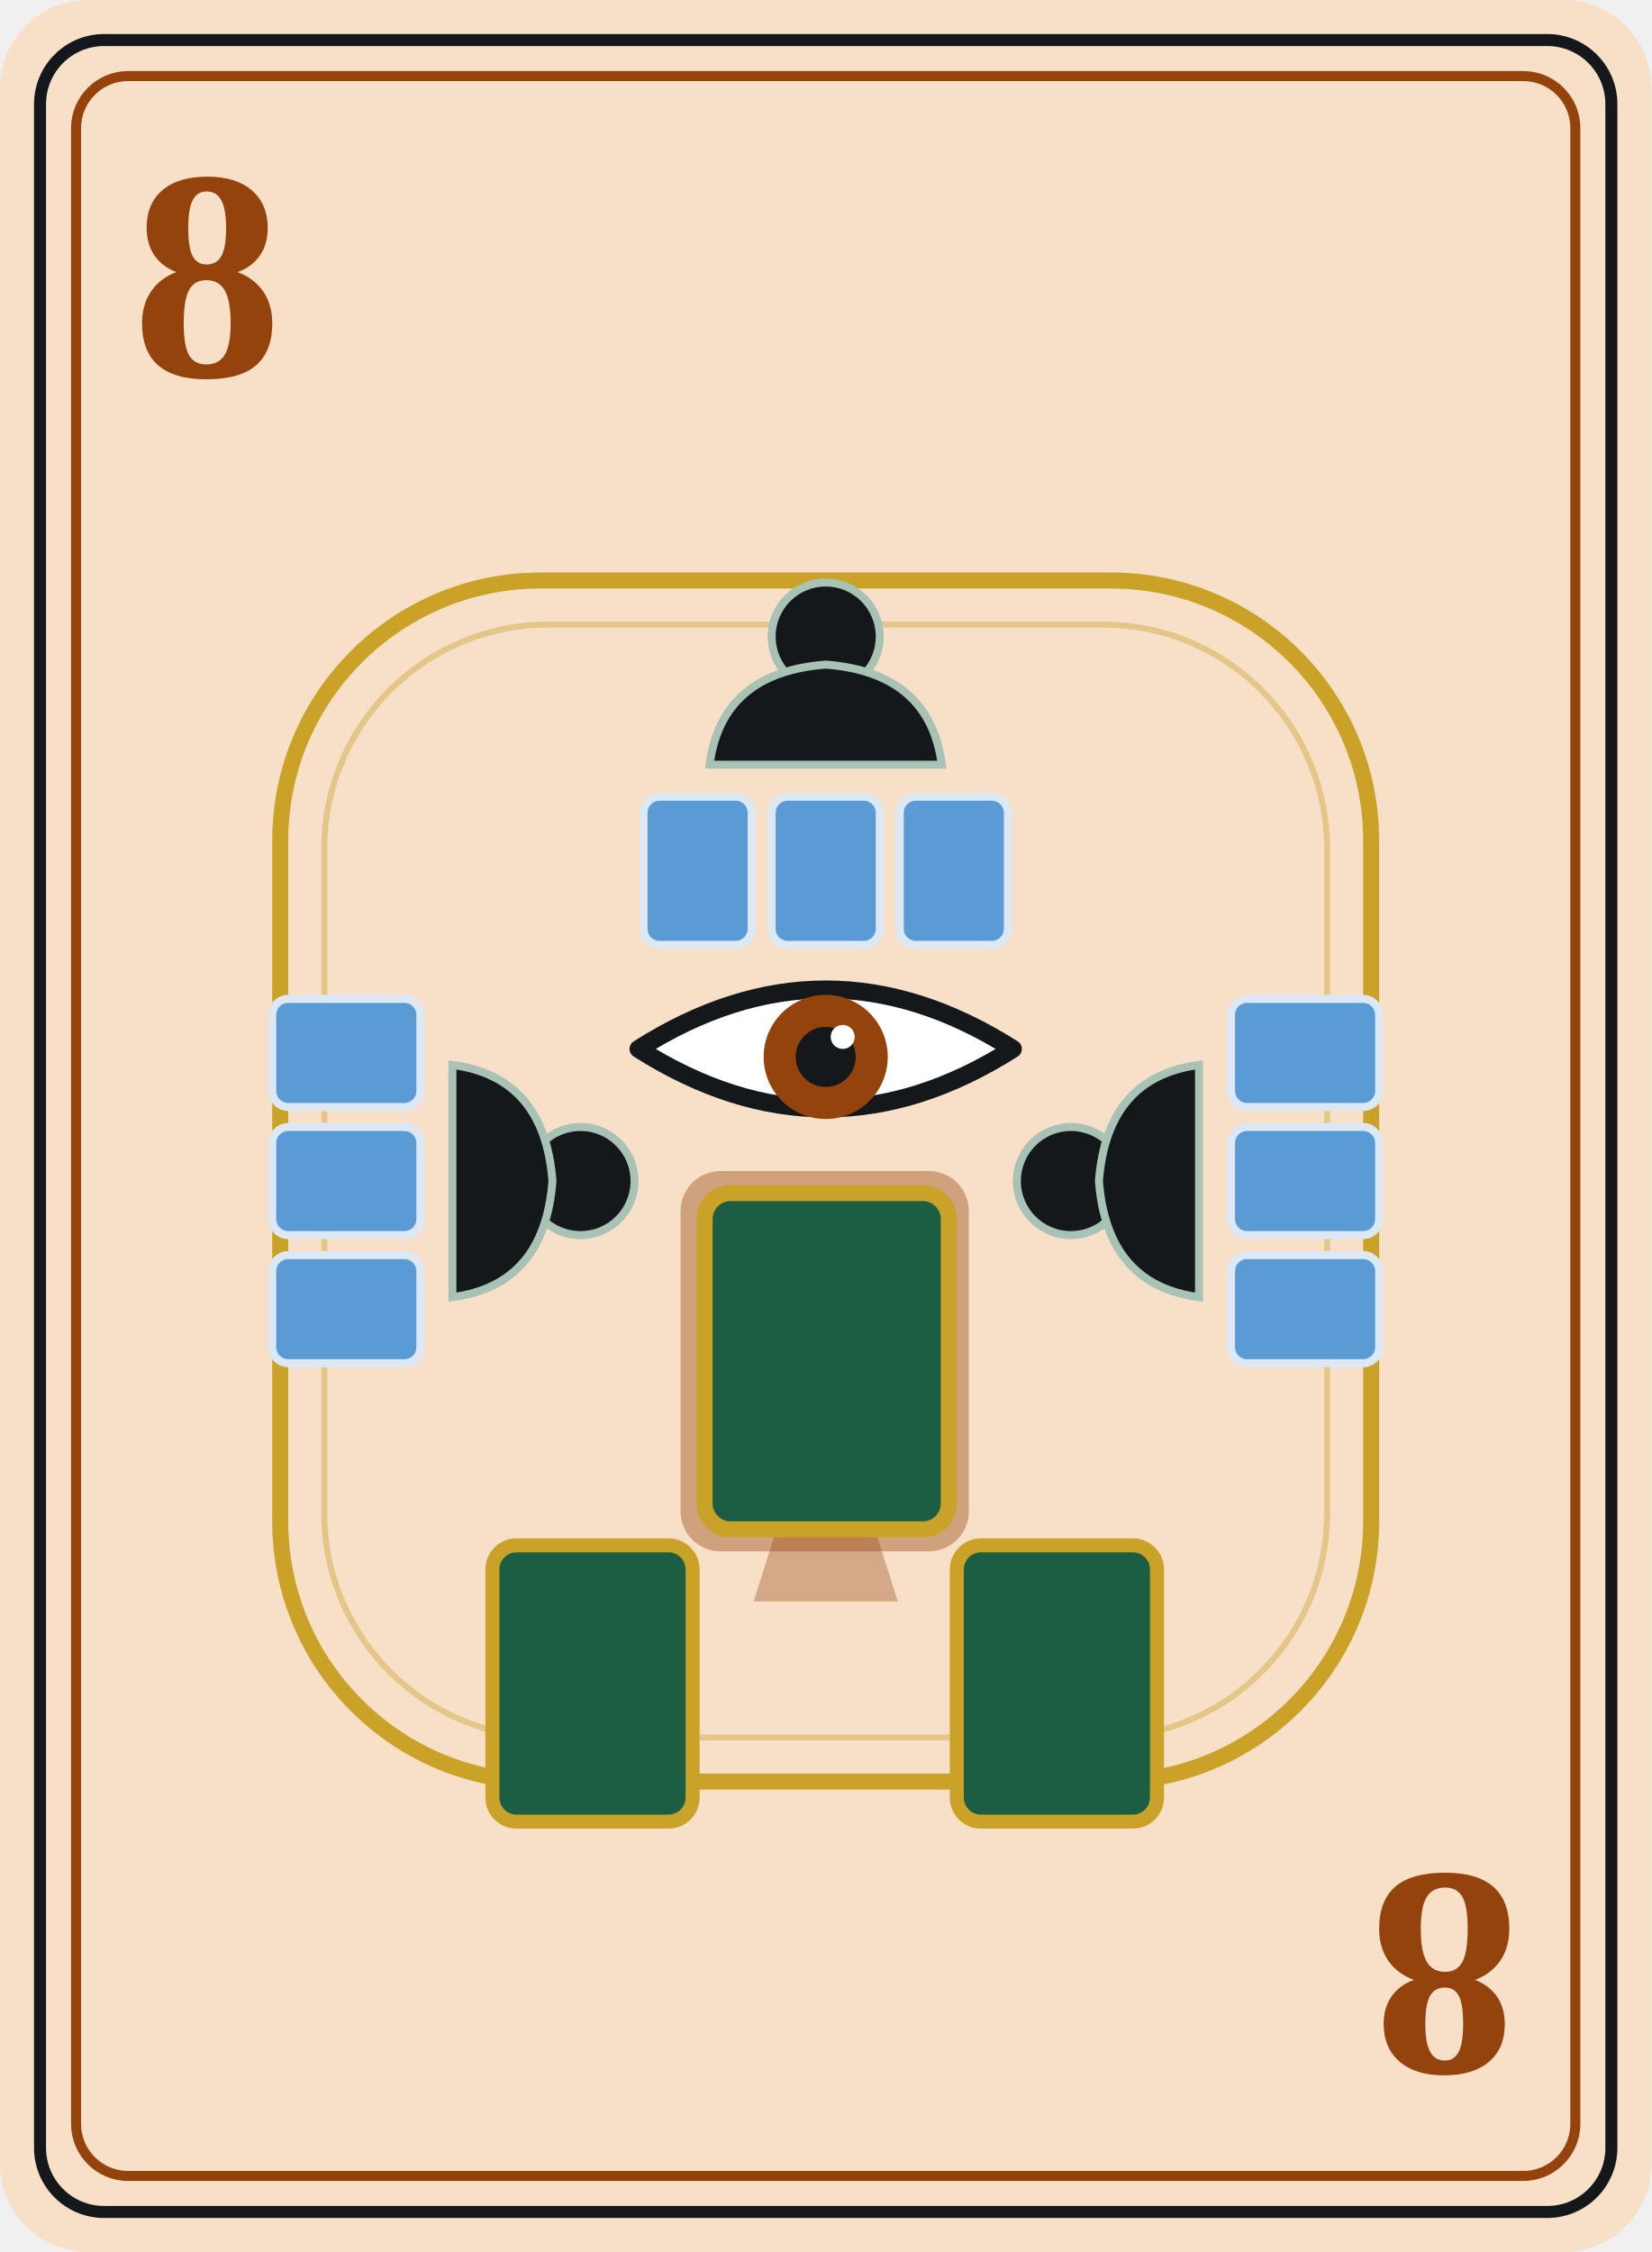
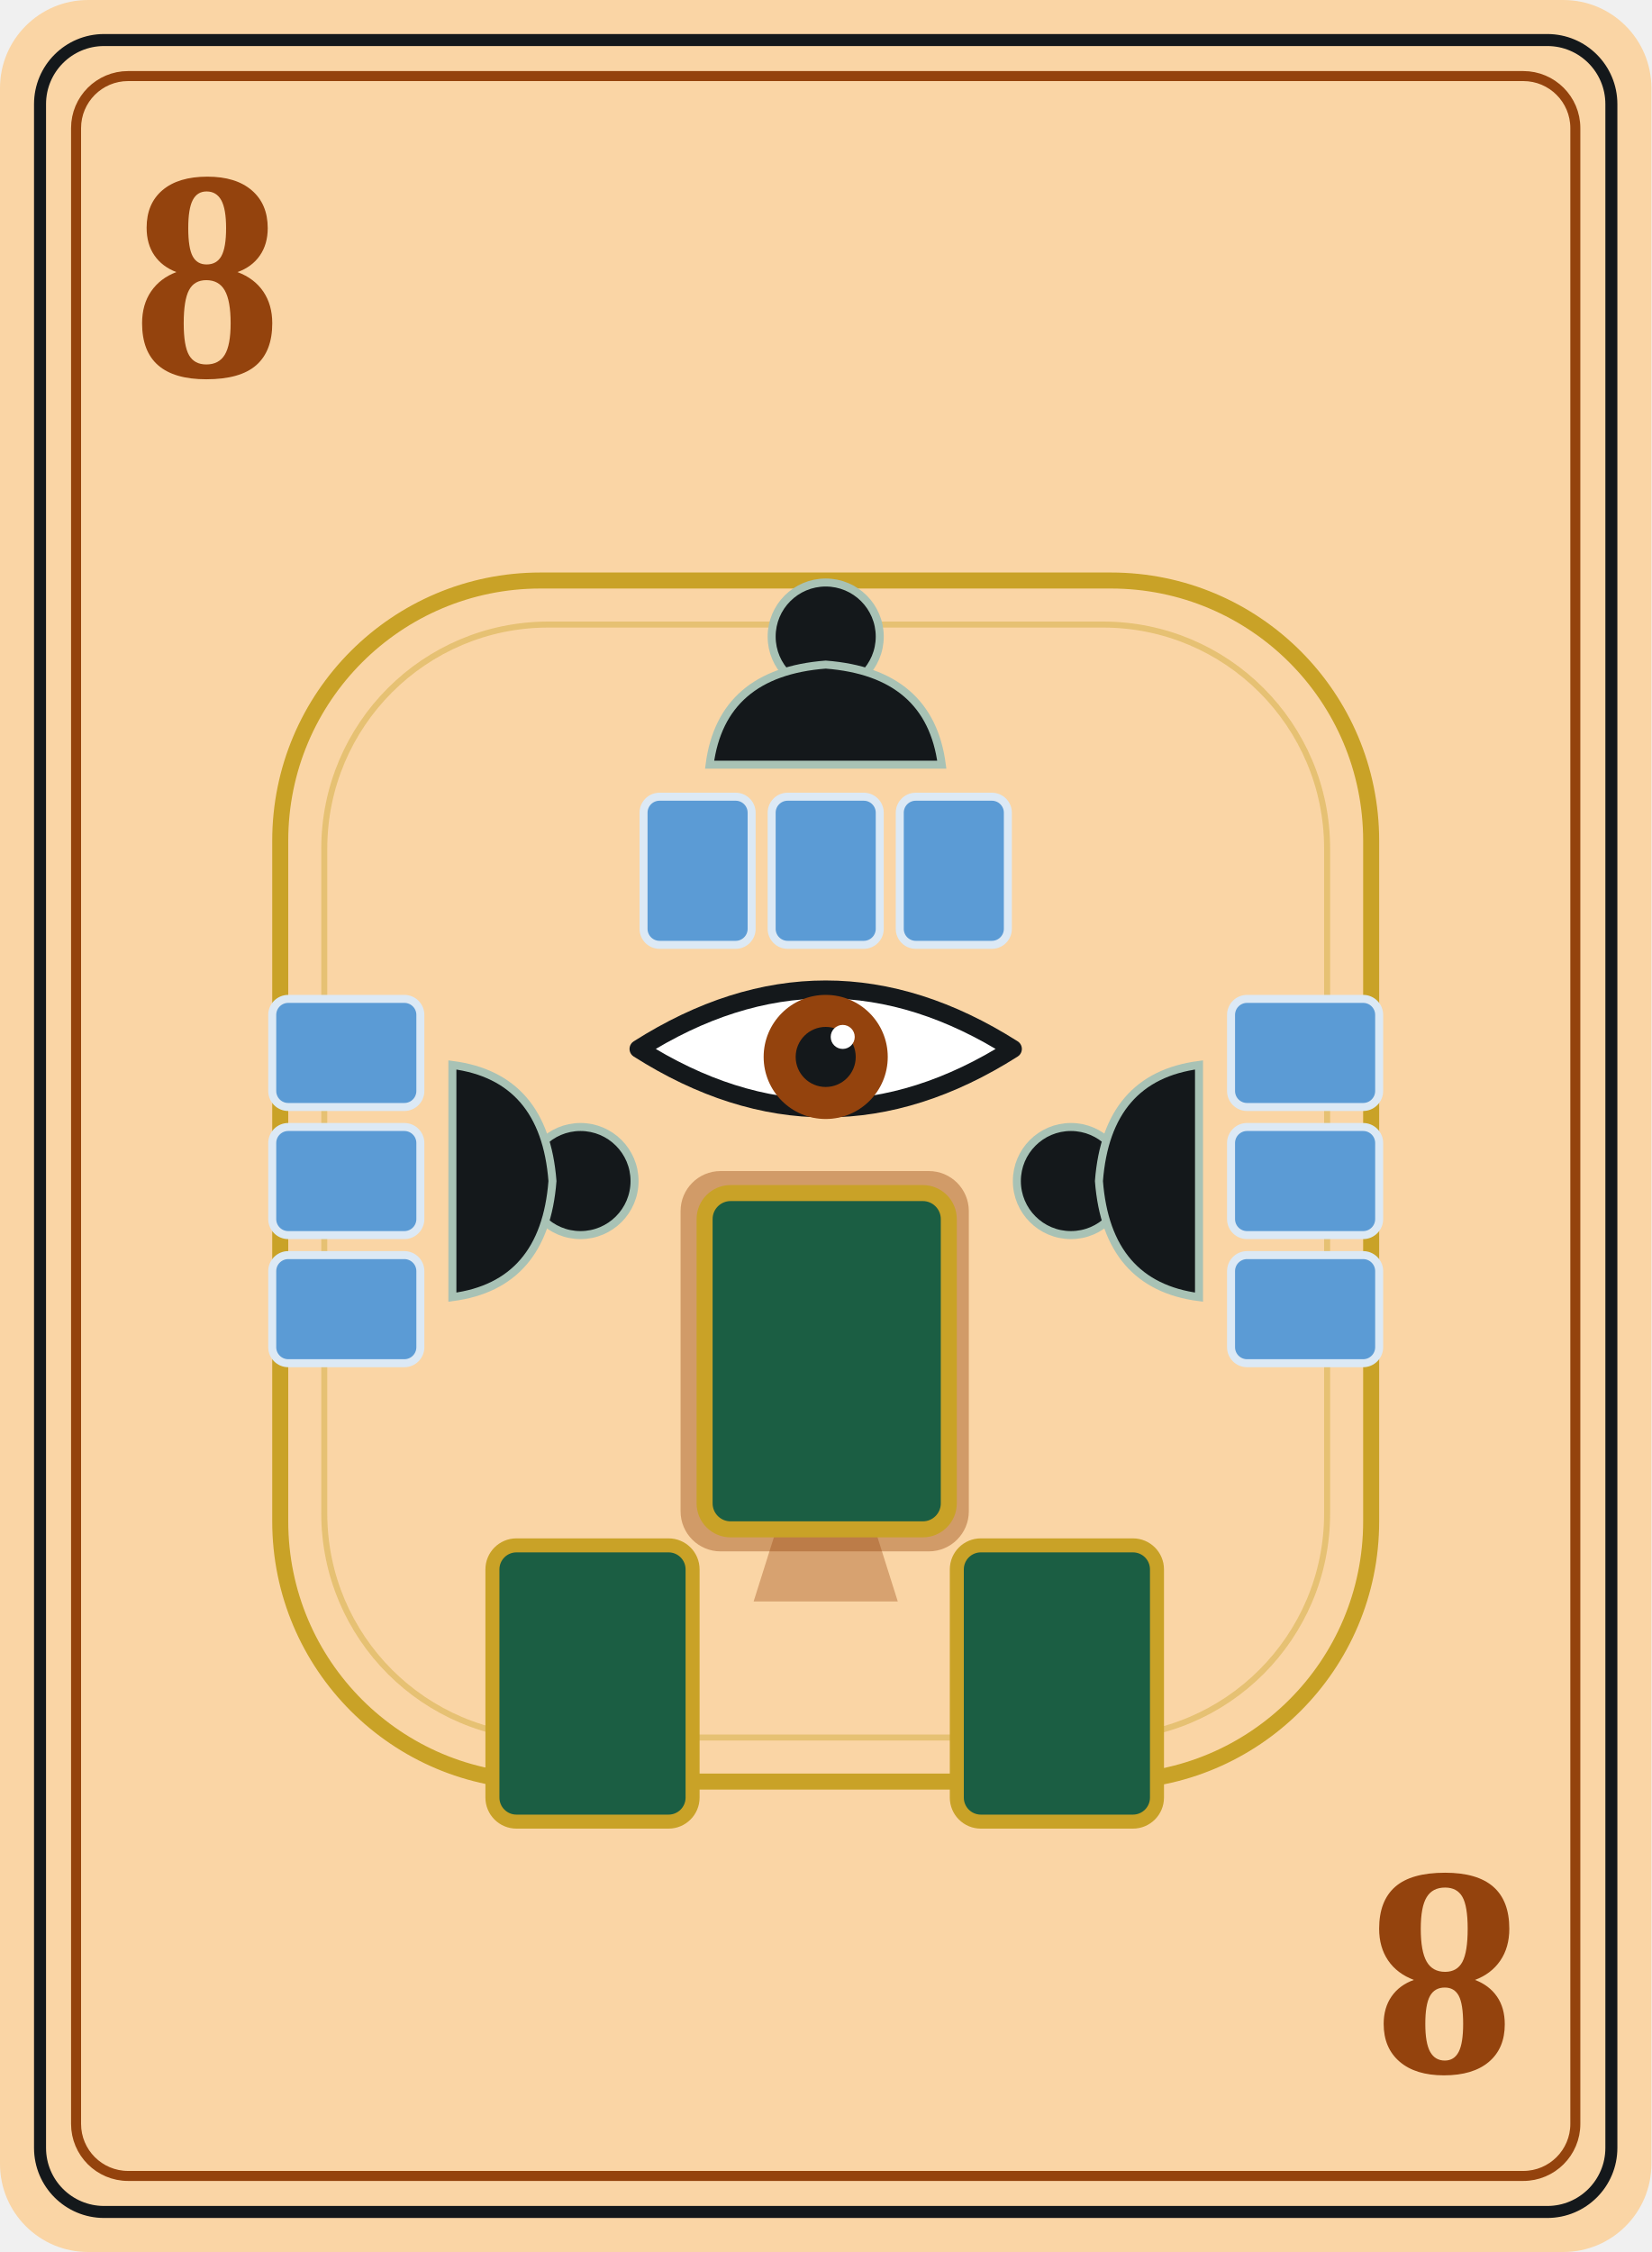
<svg xmlns="http://www.w3.org/2000/svg" viewBox="0 0 825 1125">
-   <rect width="825" height="1125" rx="44" fill="#F7DFC8" />
+   <rect width="825" height="1125" rx="44" fill="#FAD5A5" />
  <rect x="20" y="20" width="785" height="1085" rx="32" fill="none" stroke="#14181B" stroke-width="6" />
  <rect x="38" y="38" width="749" height="1049" rx="26" fill="none" stroke="#94430D" stroke-width="5" />
  <text x="66" y="188" font-family="Georgia, 'Times New Roman', serif" font-size="150" font-weight="bold" fill="#94430D">8</text>
  <g transform="rotate(180 412.5 562.5)">
    <text x="66" y="188" font-family="Georgia, 'Times New Roman', serif" font-size="150" font-weight="bold" fill="#94430D">8</text>
  </g>
  <rect x="140" y="290" width="545" height="600" rx="130" fill="none" stroke="#C9A227" stroke-width="8" />
  <rect x="162" y="312" width="501" height="556" rx="112" fill="none" stroke="#C9A227" stroke-width="3" opacity="0.4" />
  <g transform="translate(412.5 384) rotate(0.0)">
    <circle cx="0" cy="-66" r="27" fill="#14181B" stroke="#A8C2B5" stroke-width="4" />
    <path d="M -58,-2 Q -52,-48 0,-52 Q 52,-48 58,-2 Z" fill="#14181B" stroke="#A8C2B5" stroke-width="4" />
    <rect x="-91" y="14" width="54" height="74" rx="8" fill="#5B9BD5" stroke="#DCE9F5" stroke-width="4" />
    <rect x="-27" y="14" width="54" height="74" rx="8" fill="#5B9BD5" stroke="#DCE9F5" stroke-width="4" />
    <rect x="37" y="14" width="54" height="74" rx="8" fill="#5B9BD5" stroke="#DCE9F5" stroke-width="4" />
  </g>
  <g transform="translate(224 590) rotate(90)">
    <circle cx="0" cy="-66" r="27" fill="#14181B" stroke="#A8C2B5" stroke-width="4" />
    <path d="M -58,-2 Q -52,-48 0,-52 Q 52,-48 58,-2 Z" fill="#14181B" stroke="#A8C2B5" stroke-width="4" />
    <rect x="-91" y="14" width="54" height="74" rx="8" fill="#5B9BD5" stroke="#DCE9F5" stroke-width="4" />
    <rect x="-27" y="14" width="54" height="74" rx="8" fill="#5B9BD5" stroke="#DCE9F5" stroke-width="4" />
    <rect x="37" y="14" width="54" height="74" rx="8" fill="#5B9BD5" stroke="#DCE9F5" stroke-width="4" />
  </g>
  <g transform="translate(601 590) rotate(-90)">
    <circle cx="0" cy="-66" r="27" fill="#14181B" stroke="#A8C2B5" stroke-width="4" />
    <path d="M -58,-2 Q -52,-48 0,-52 Q 52,-48 58,-2 Z" fill="#14181B" stroke="#A8C2B5" stroke-width="4" />
    <rect x="-91" y="14" width="54" height="74" rx="8" fill="#5B9BD5" stroke="#DCE9F5" stroke-width="4" />
    <rect x="-27" y="14" width="54" height="74" rx="8" fill="#5B9BD5" stroke="#DCE9F5" stroke-width="4" />
    <rect x="37" y="14" width="54" height="74" rx="8" fill="#5B9BD5" stroke="#DCE9F5" stroke-width="4" />
  </g>
  <rect x="246" y="772" width="100" height="138" rx="12" fill="#1B5E43" stroke="#C9A227" stroke-width="7" />
  <rect x="478" y="772" width="100" height="138" rx="12" fill="#1B5E43" stroke="#C9A227" stroke-width="7" />
  <polygon points="376.5,800 448.5,800 424.5,724 400.5,724" fill="#94430D" opacity="0.35" />
  <rect x="340" y="585" width="144" height="190" rx="20" fill="#94430D" opacity="0.4" />
  <rect x="352" y="596" width="122" height="168" rx="13" fill="#1B5E43" stroke="#C9A227" stroke-width="8" />
  <path d="M 319.0,524 Q 412.5,464.6 506.0,524 Q 412.5,583.4 319.0,524 Z" fill="#FFFFFF" stroke="#14181B" stroke-width="9" stroke-linejoin="round" />
  <circle cx="412.5" cy="528" r="31" fill="#94430D" />
  <circle cx="412.5" cy="528" r="15" fill="#14181B" />
  <circle cx="421" cy="518" r="6" fill="#FFFFFF" />
</svg>
